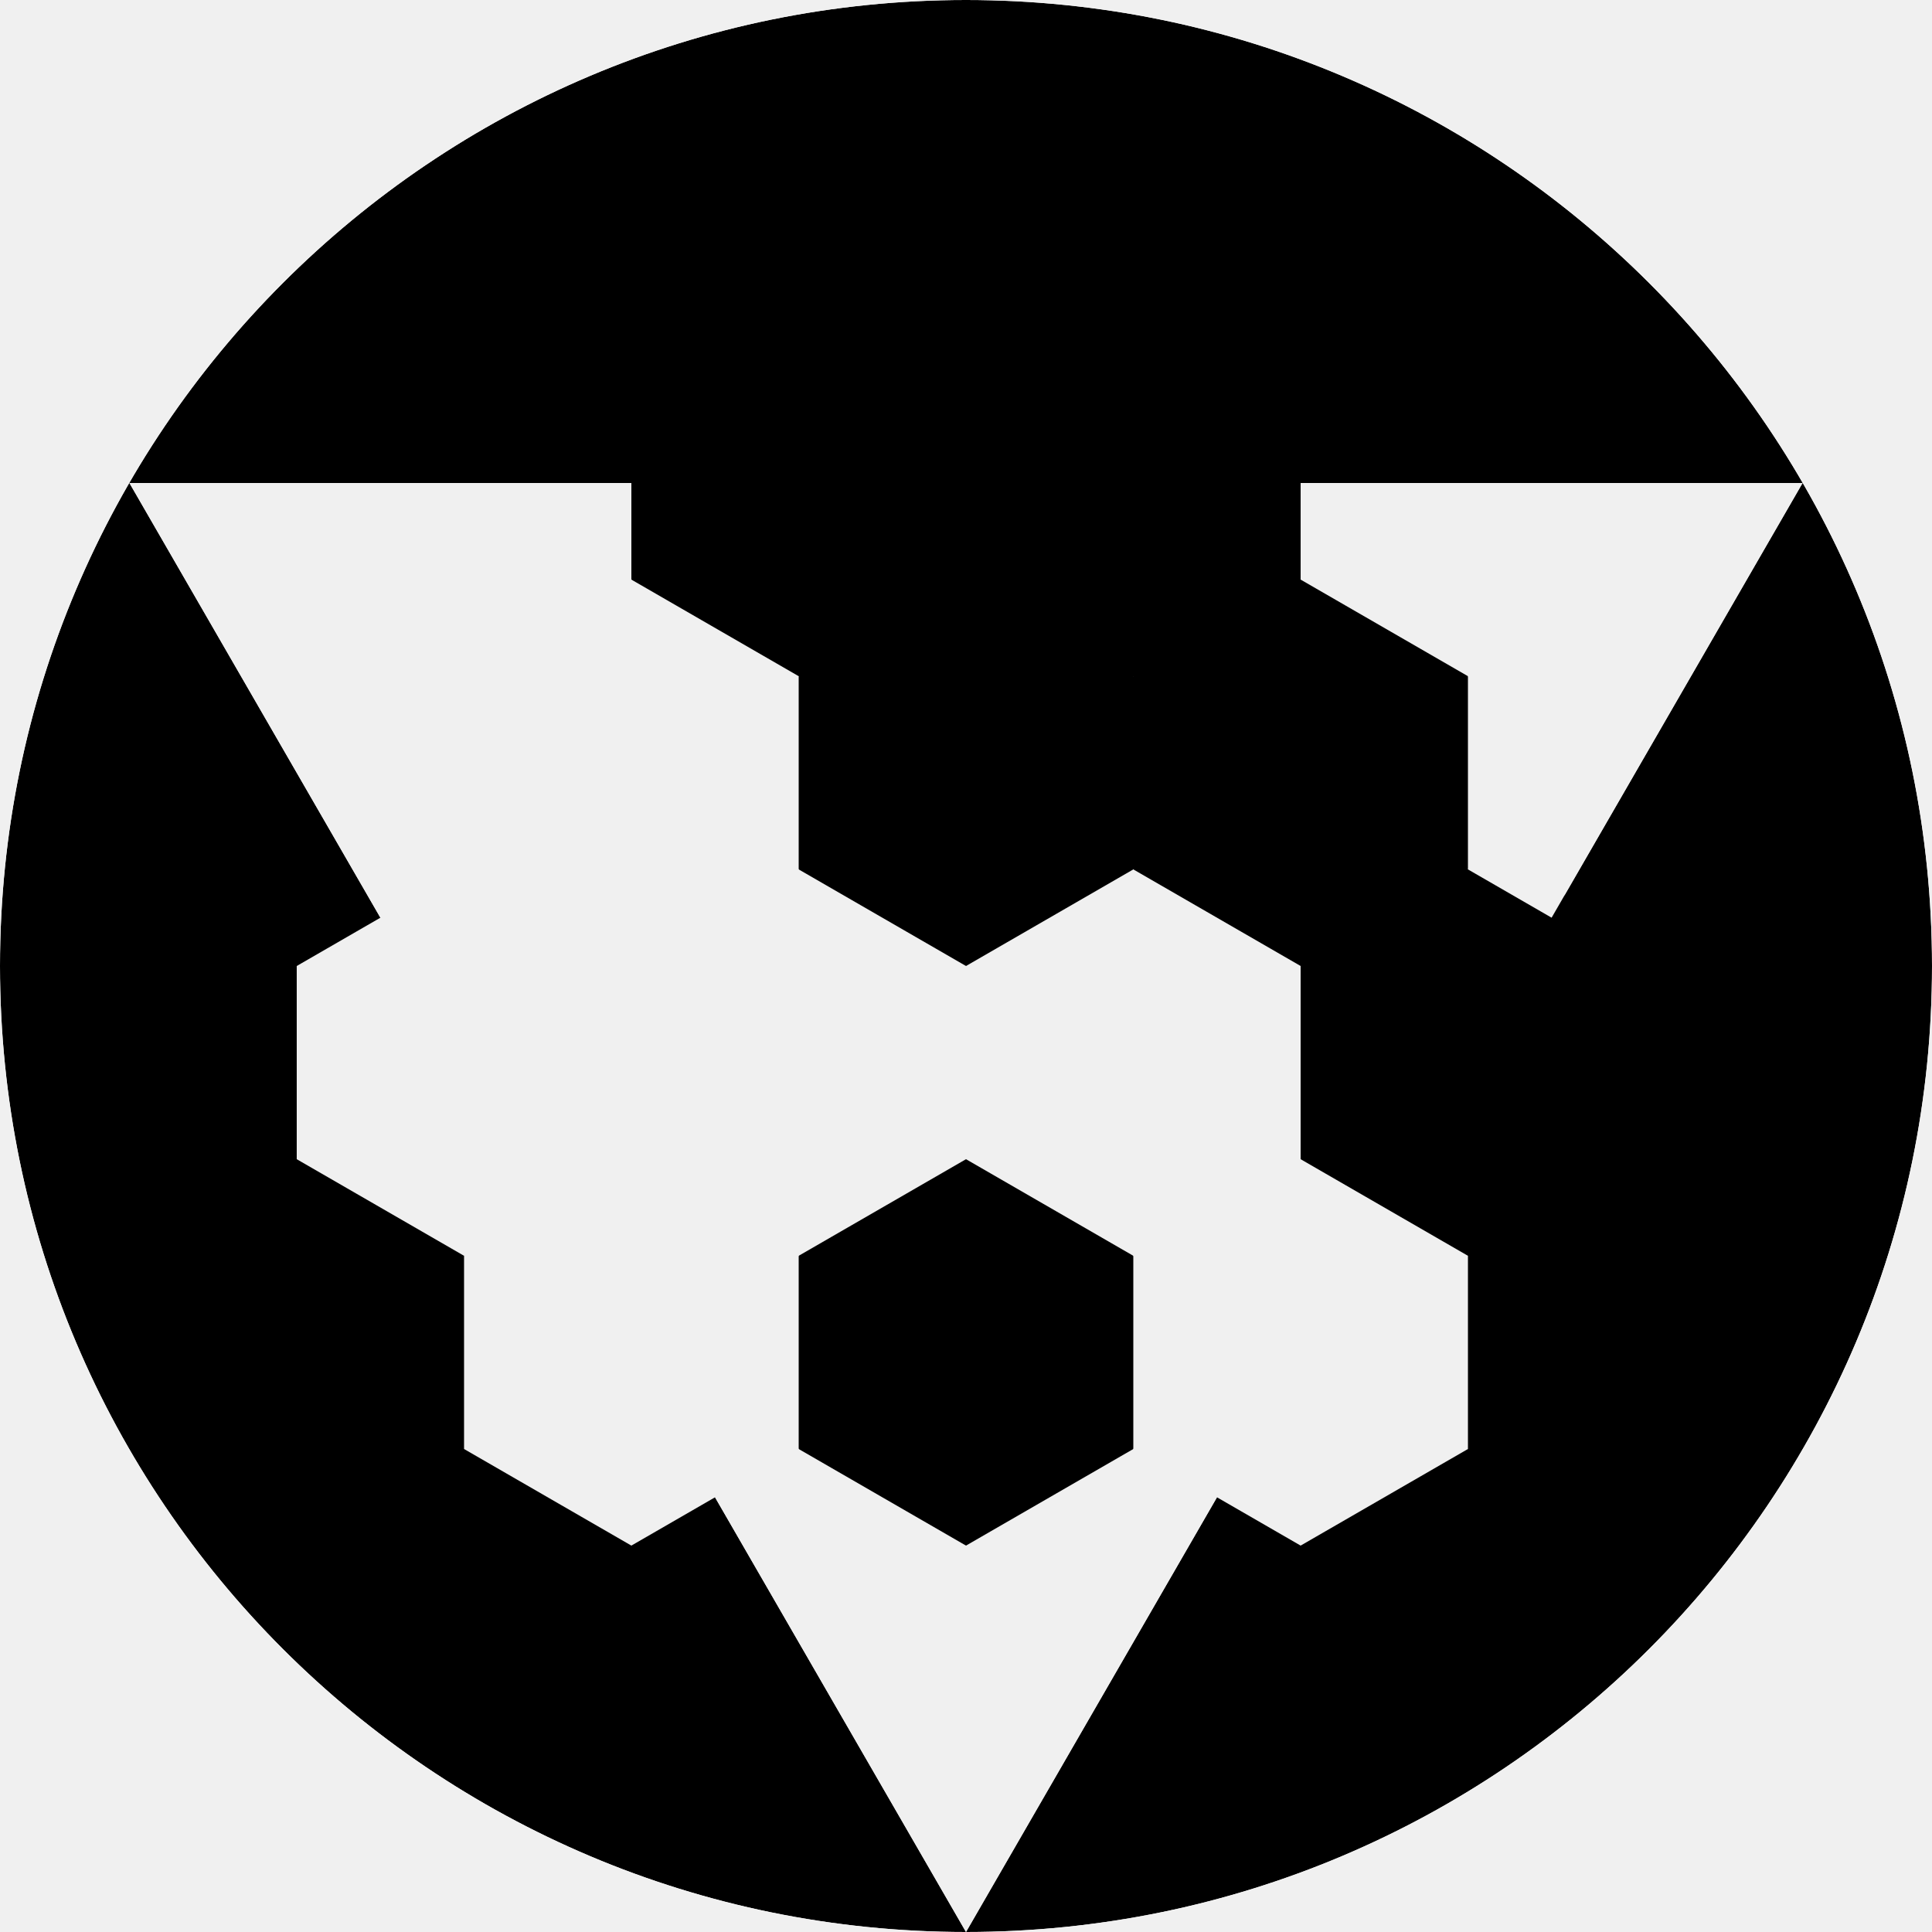
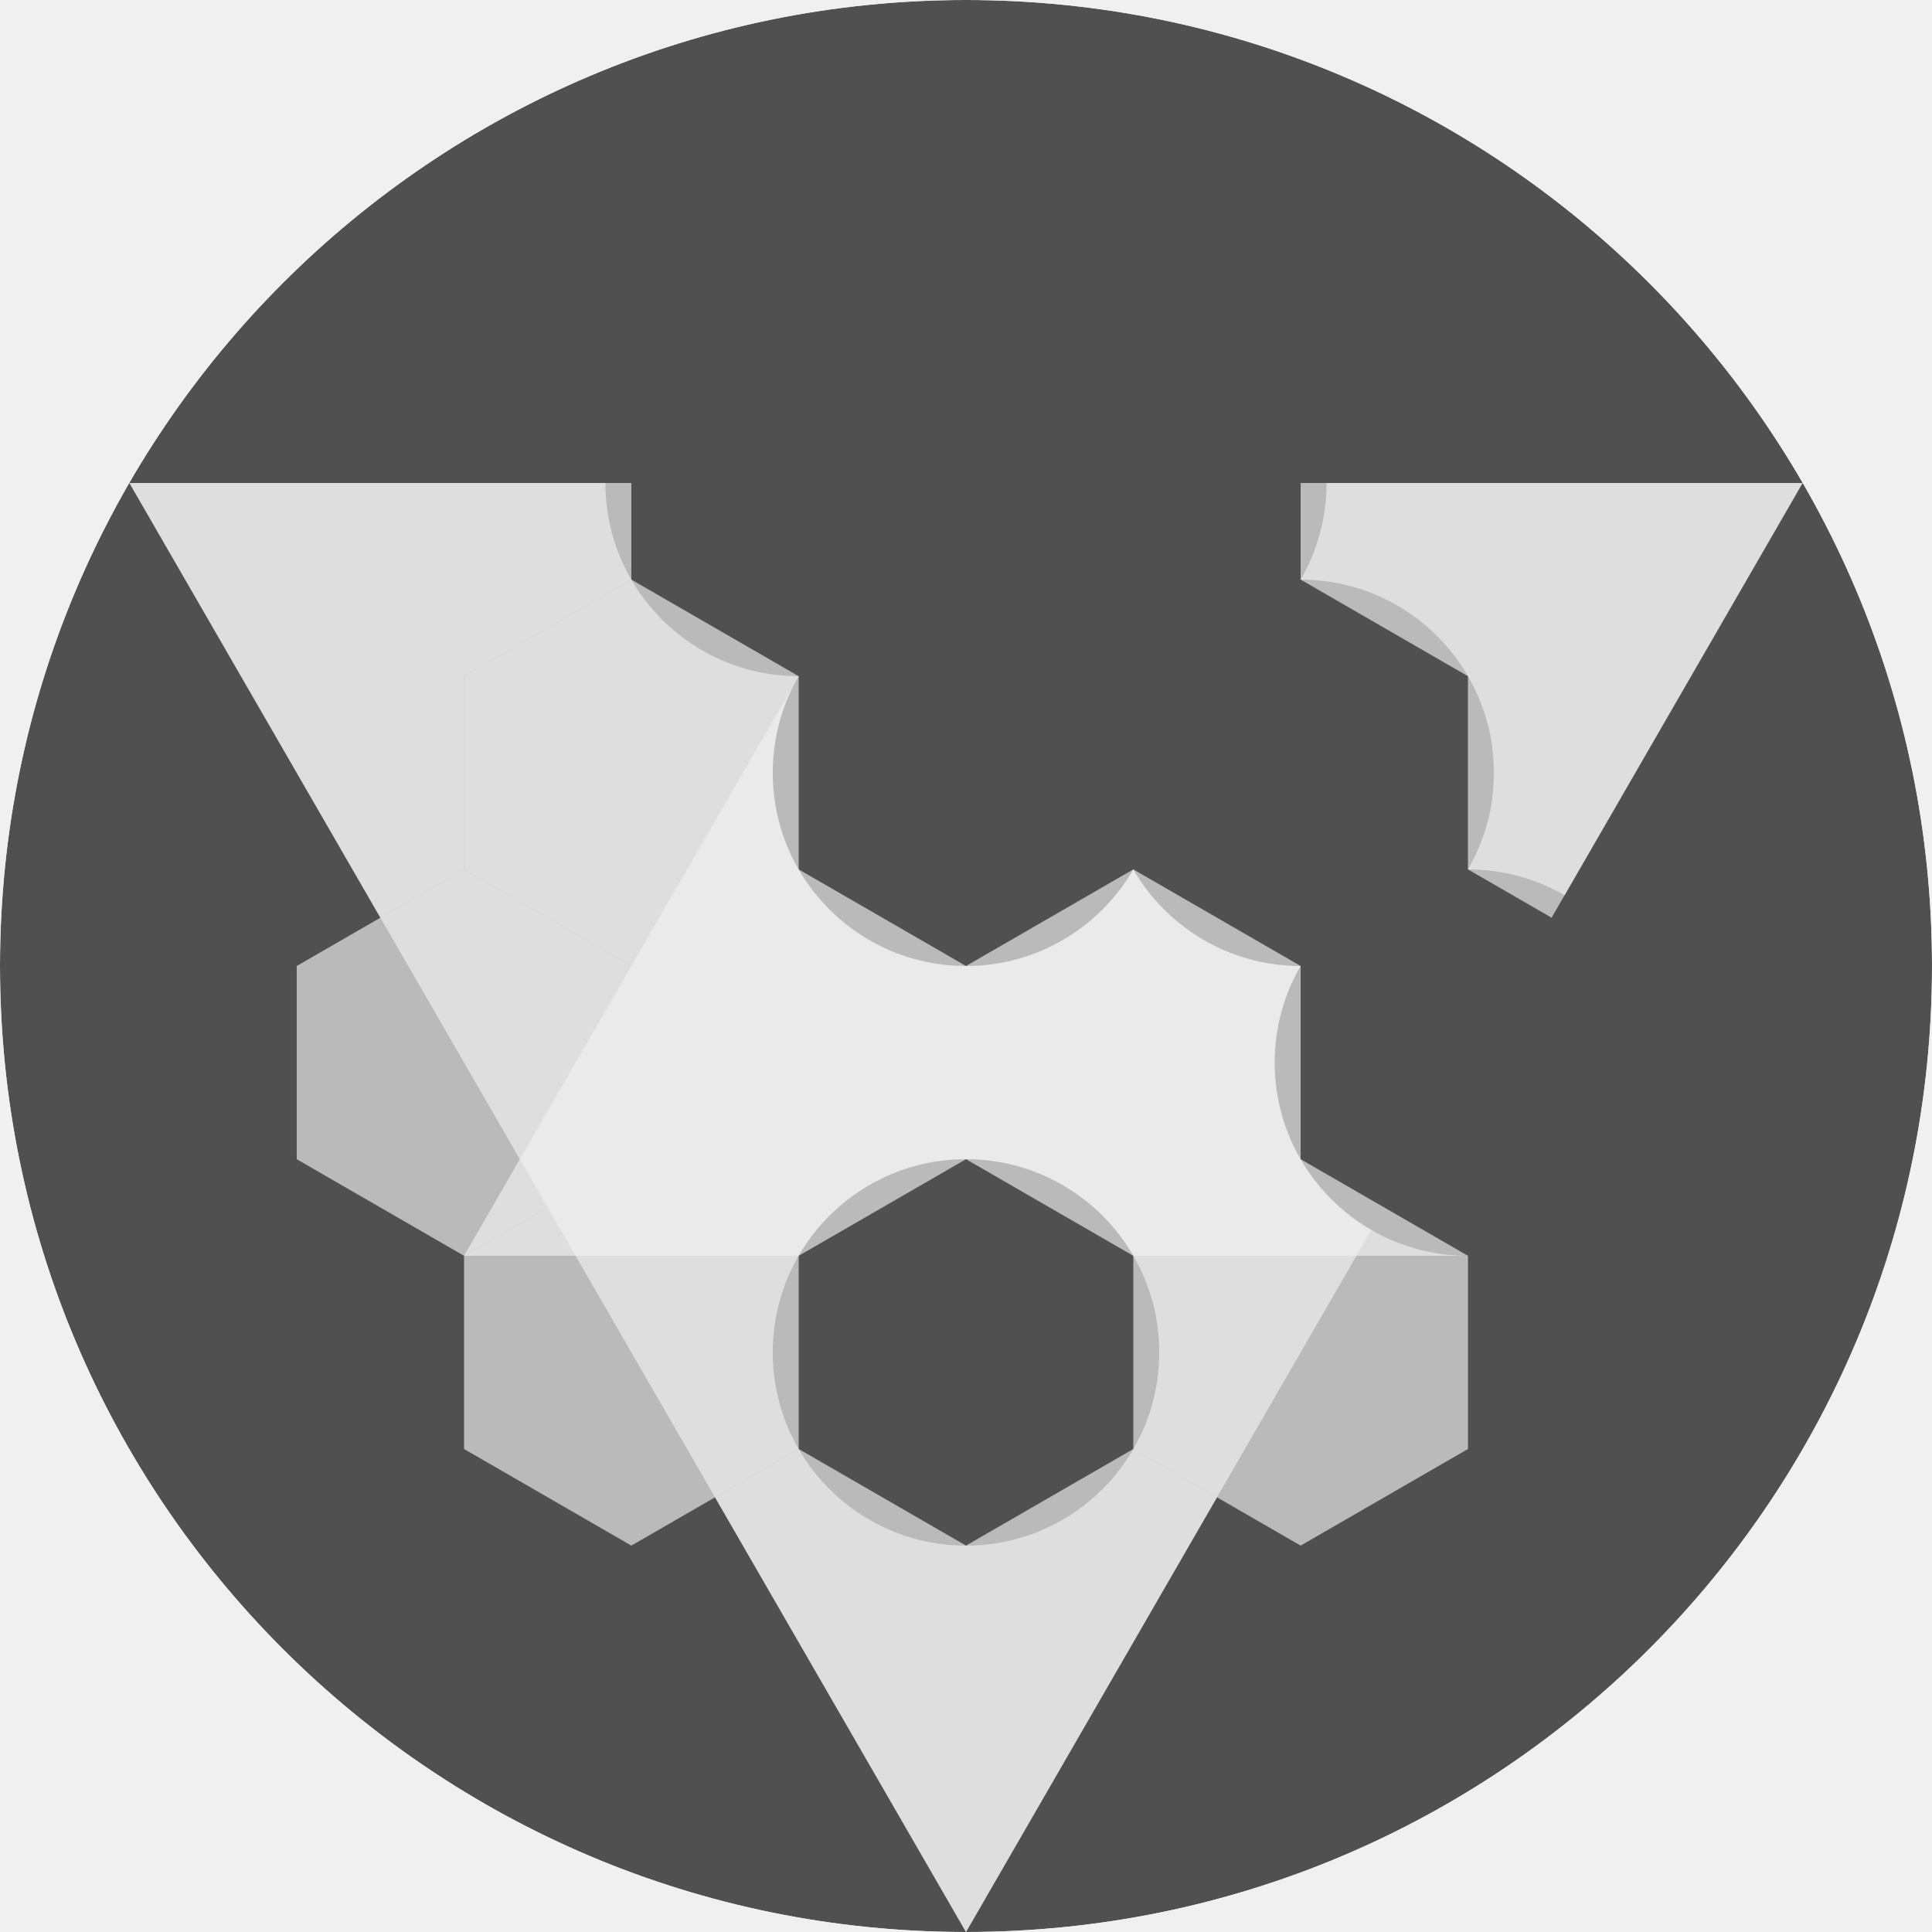
- <svg xmlns="http://www.w3.org/2000/svg" viewBox="-2 -2 4 4">
+ <svg xmlns="http://www.w3.org/2000/svg" viewBox="-2 -2 4 4" fill="#000A">
  <defs>
    <polygon points="0,2 -1,1 -1,-1 0,-2 1,-1 1,1" id="H" />
    <ellipse id="C" rx="1.155" ry="2" fill="#FFF" />
  </defs>
  <mask id="M">
    <circle r="2" fill="#FFF" />
    <g transform="scale(.3464102 .2)">
      <polygon points="0,10 -5,-5 5,-5" />
      <polygon points="0,-6 -3,3 3,3" />
      <use href="#C" x="-1" y="-5" />
      <use href="#C" x="1" y="-5" />
      <use href="#C" y="-2" />
      <use href="#C" x="2" y="-2" />
      <use href="#C" x="3" y="1" />
      <use href="#C" y="4" />
      <use href="#H" x="2" y="4" />
      <use href="#H" x="1" y="1" />
      <use href="#H" x="-2" y="4" />
      <use href="#H" x="-3" y="1" />
      <use href="#H" x="-1" y="1" />
      <use href="#H" x="-2" y="-2" />
      <g id="R">
        <polygon points="0,10 0,6 1,5 1.5,5.5" />
        <polygon points="5,-5 2,-5 2,-4 3,-3 3,-1 3.5,-.5" />
      </g>
      <use href="#R" transform="scale(-1, 1)" />
    </g>
  </mask>
  <circle r="2" mask="url(#M)" />
</svg>
